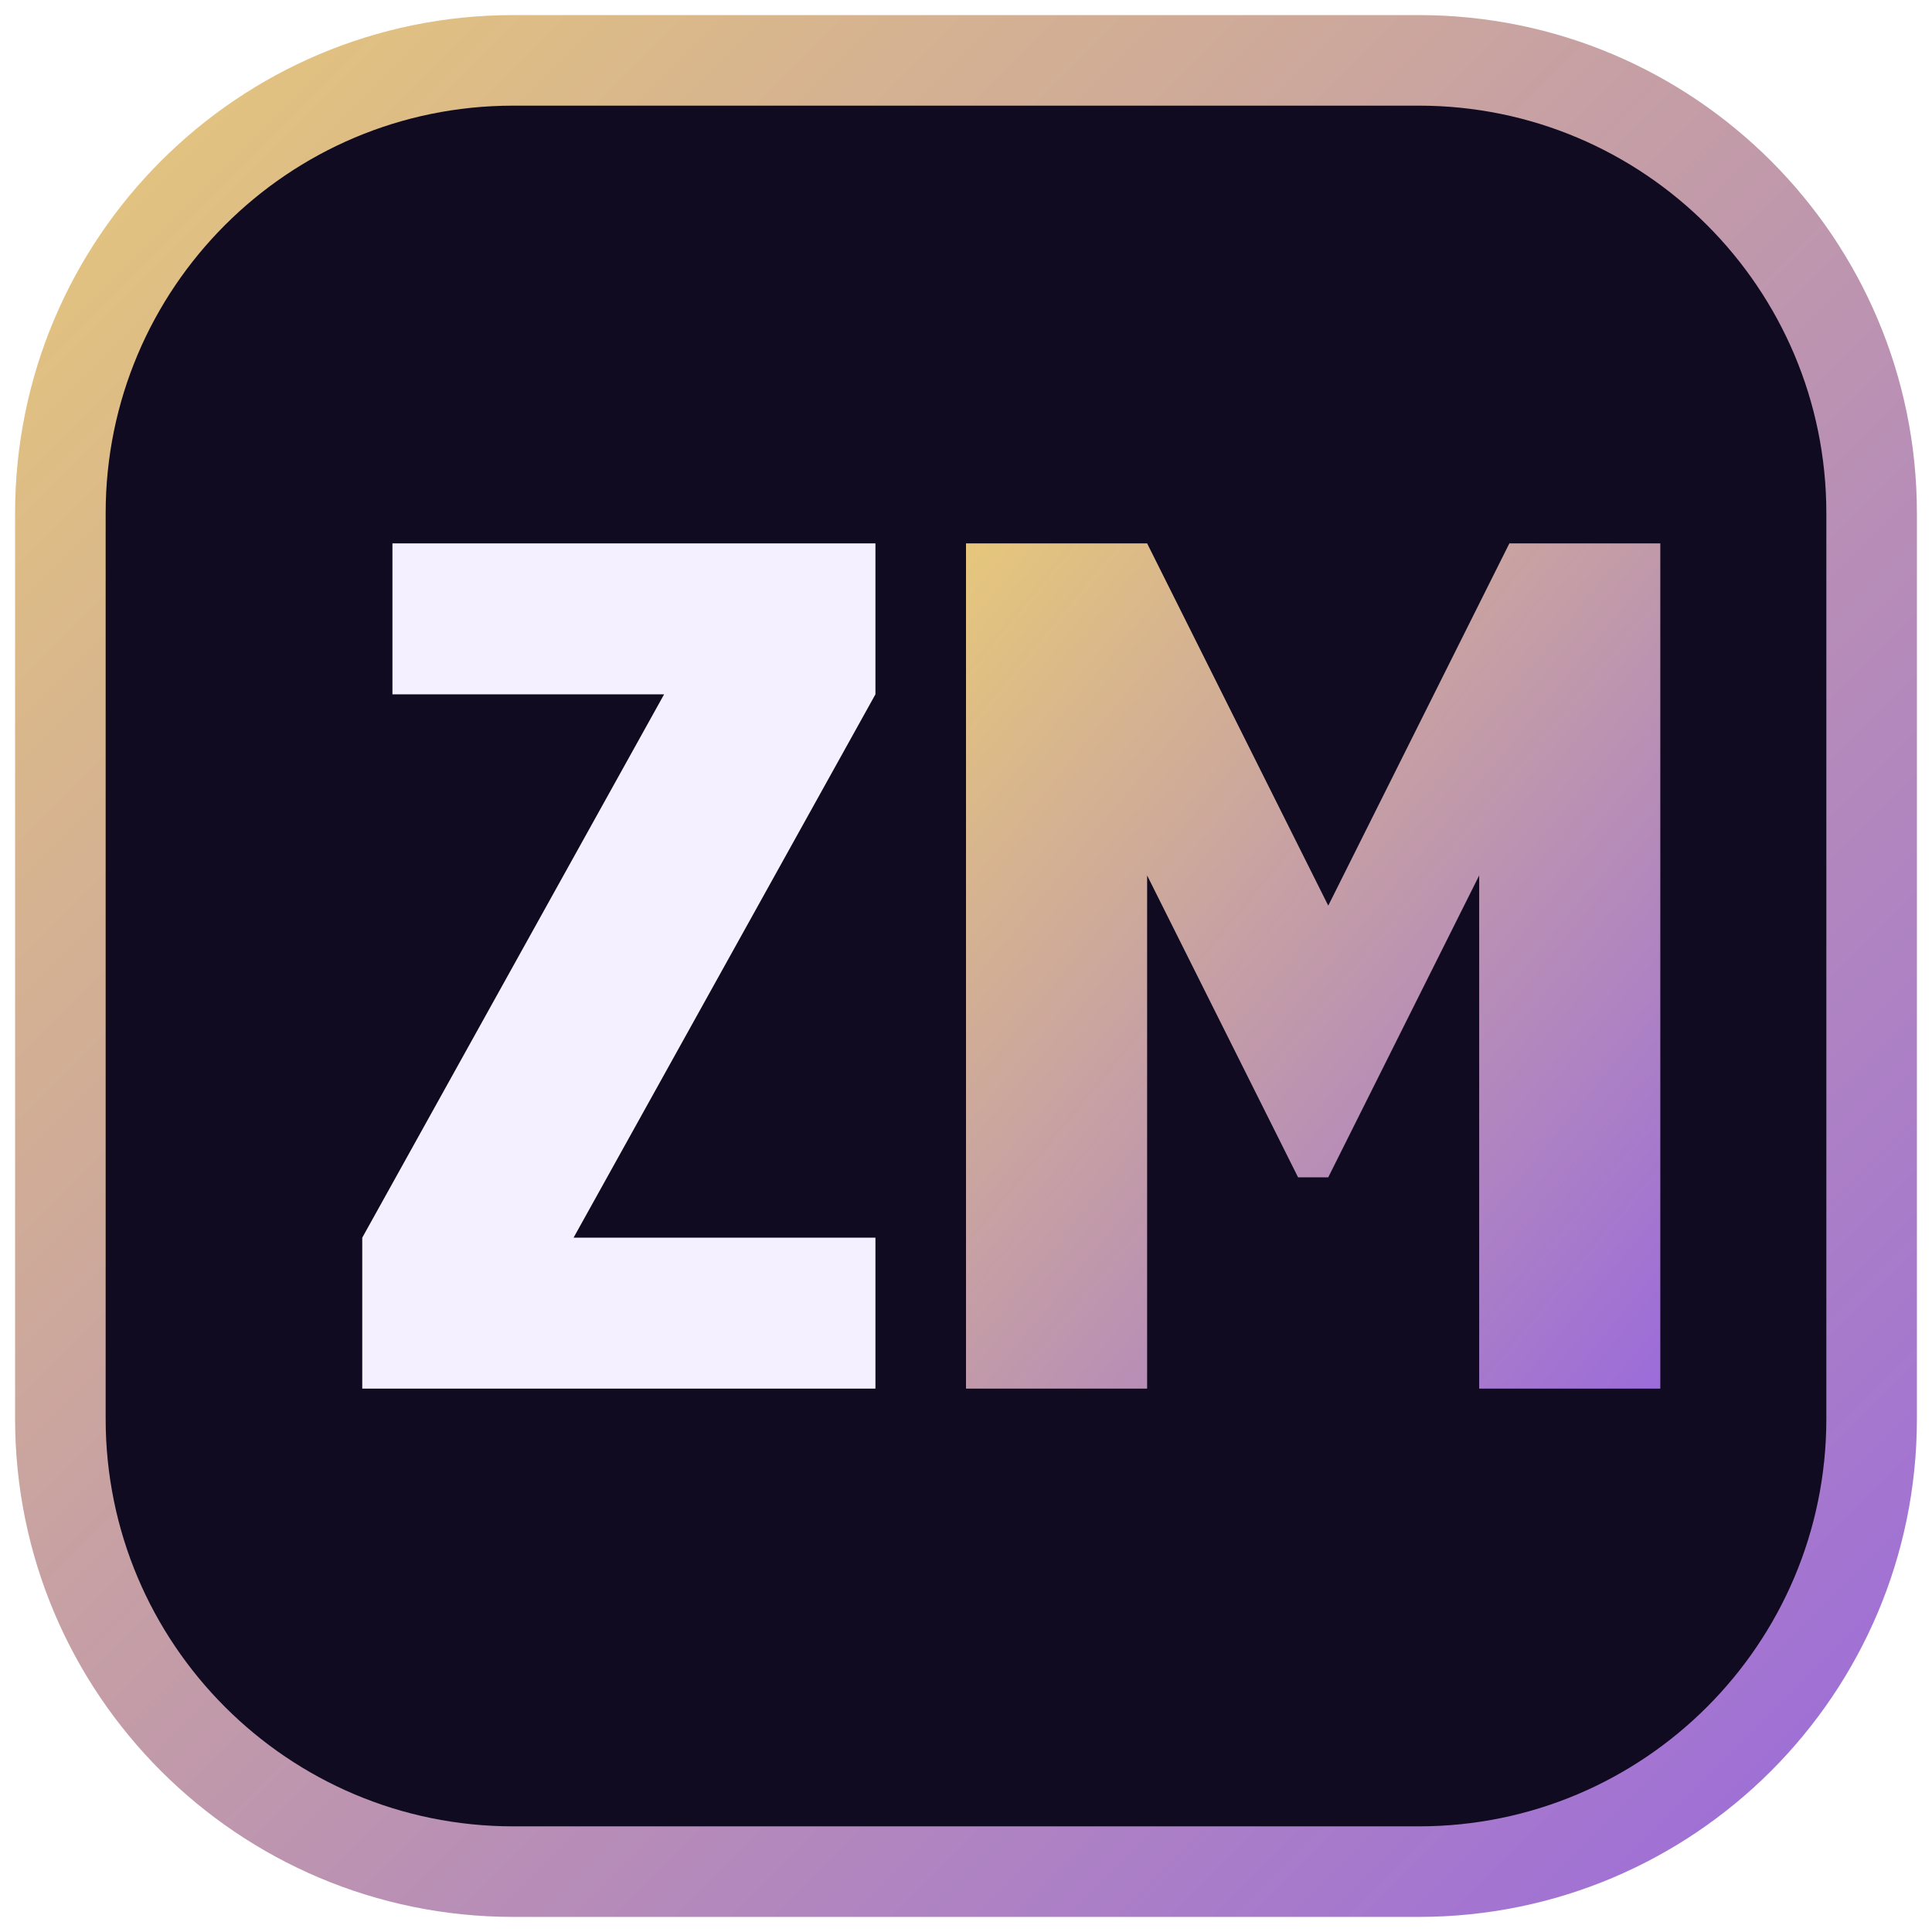
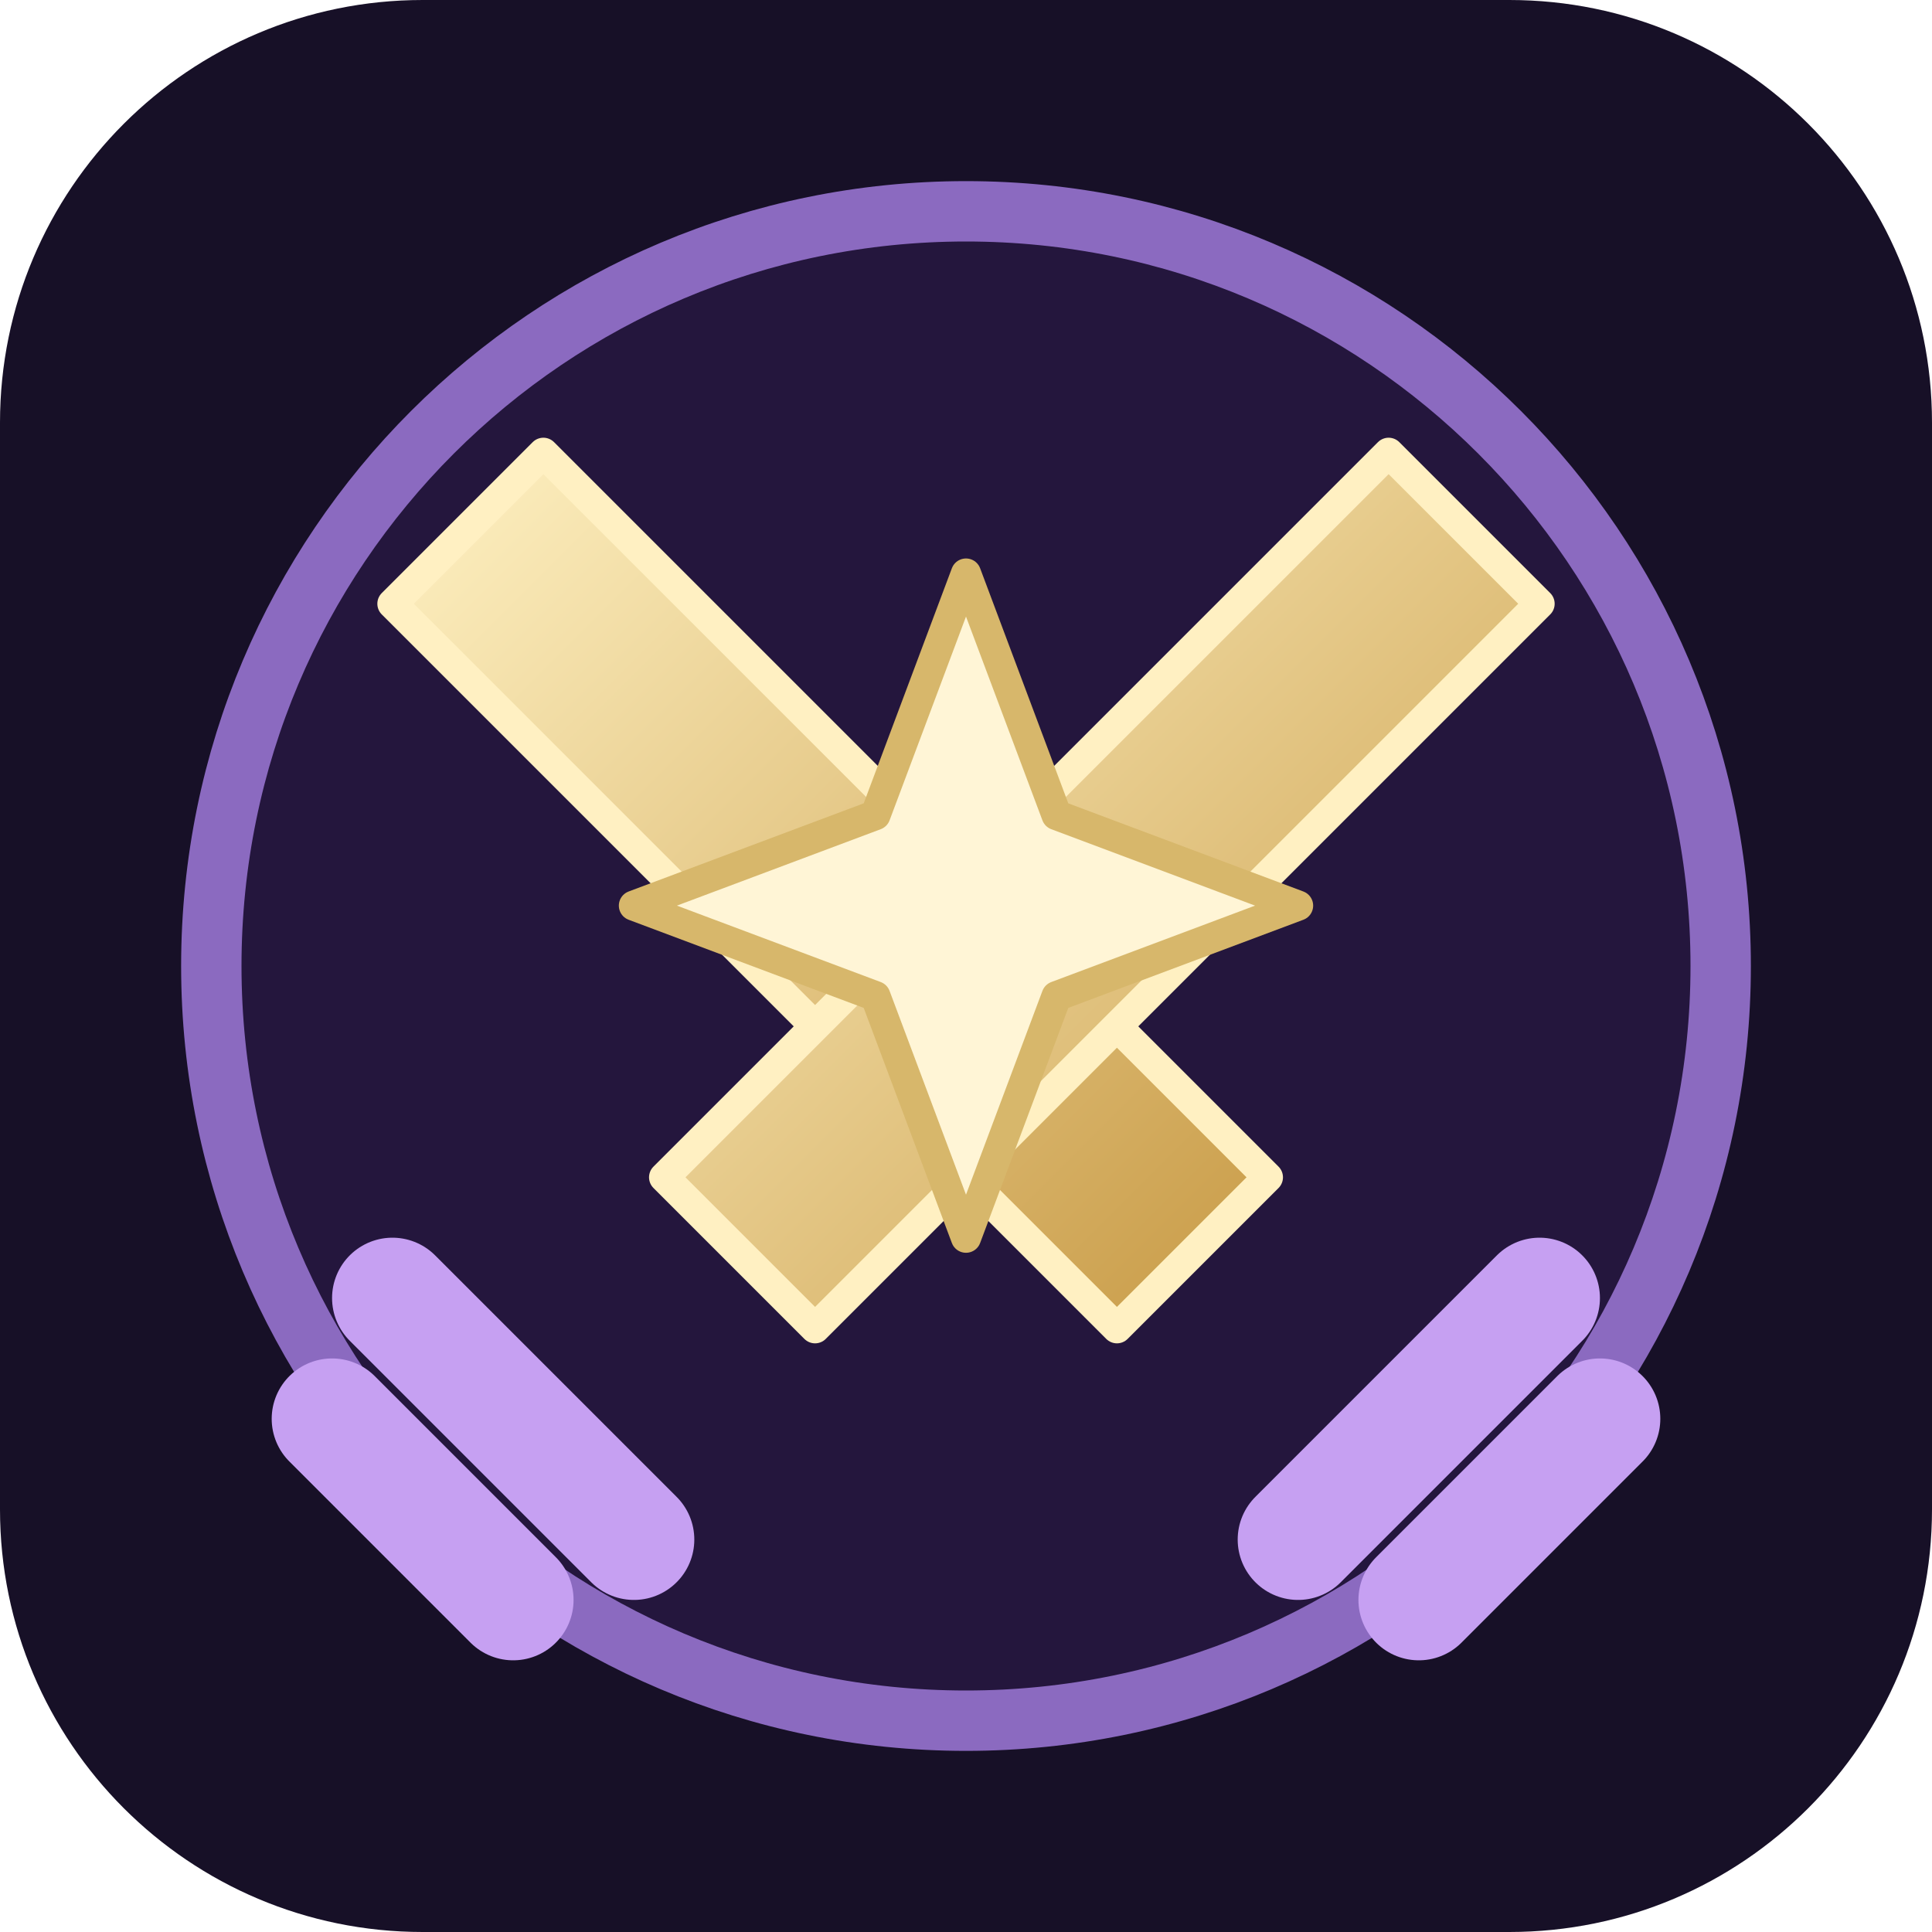
<svg xmlns="http://www.w3.org/2000/svg" viewBox="0 0 64 64">
  <defs>
-     <linearGradient id="g" x1="0" y1="0" x2="1" y2="1">
-       <stop offset="0" stop-color="#e6c77b" />
-       <stop offset="1" stop-color="#9c6cda" />
+     <linearGradient id="blade" x1="0" y1="0" x2="1" y2="1">
+       <stop offset="0" stop-color="#fff2c4" />
+       <stop offset="1" stop-color="#c89a45" />
    </linearGradient>
  </defs>
-   <rect x="2" y="2" width="60" height="60" rx="15" fill="#100b20" stroke="url(#g)" stroke-width="3" />
-   <path d="M13 18h16v5L19 41h10v5H12v-5l10-18h-9z" fill="#f5f0ff" />
-   <path d="M32 46V18h6l6 12 6-12h5v28h-6V29l-5 10h-1l-5-10v17z" fill="url(#g)" />
+   <rect width="64" height="64" rx="14" fill="#171027" />
+   <circle cx="32" cy="32" r="25" fill="#24163d" stroke="#8b6ac0" stroke-width="2" />
+   <g stroke-linecap="round" stroke-linejoin="round">
+     <path d="M18 15 42 39 37 44 13 20Z" fill="url(#blade)" stroke="#fff0c2" stroke-width="1" />
+     <path d="M46 15 22 39 27 44 51 20Z" fill="url(#blade)" stroke="#fff0c2" stroke-width="1" />
+     <path d="M13 43 21 51M11 47 17 53M43 51 51 43M47 53 53 47" stroke="#c6a0f2" stroke-width="4" />
+     <path d="M32 19 35 27 43 30 35 33 32 41 29 33 21 30 29 27Z" fill="#fff5d6" stroke="#d7b76b" stroke-width="1" />
+   </g>
</svg>
